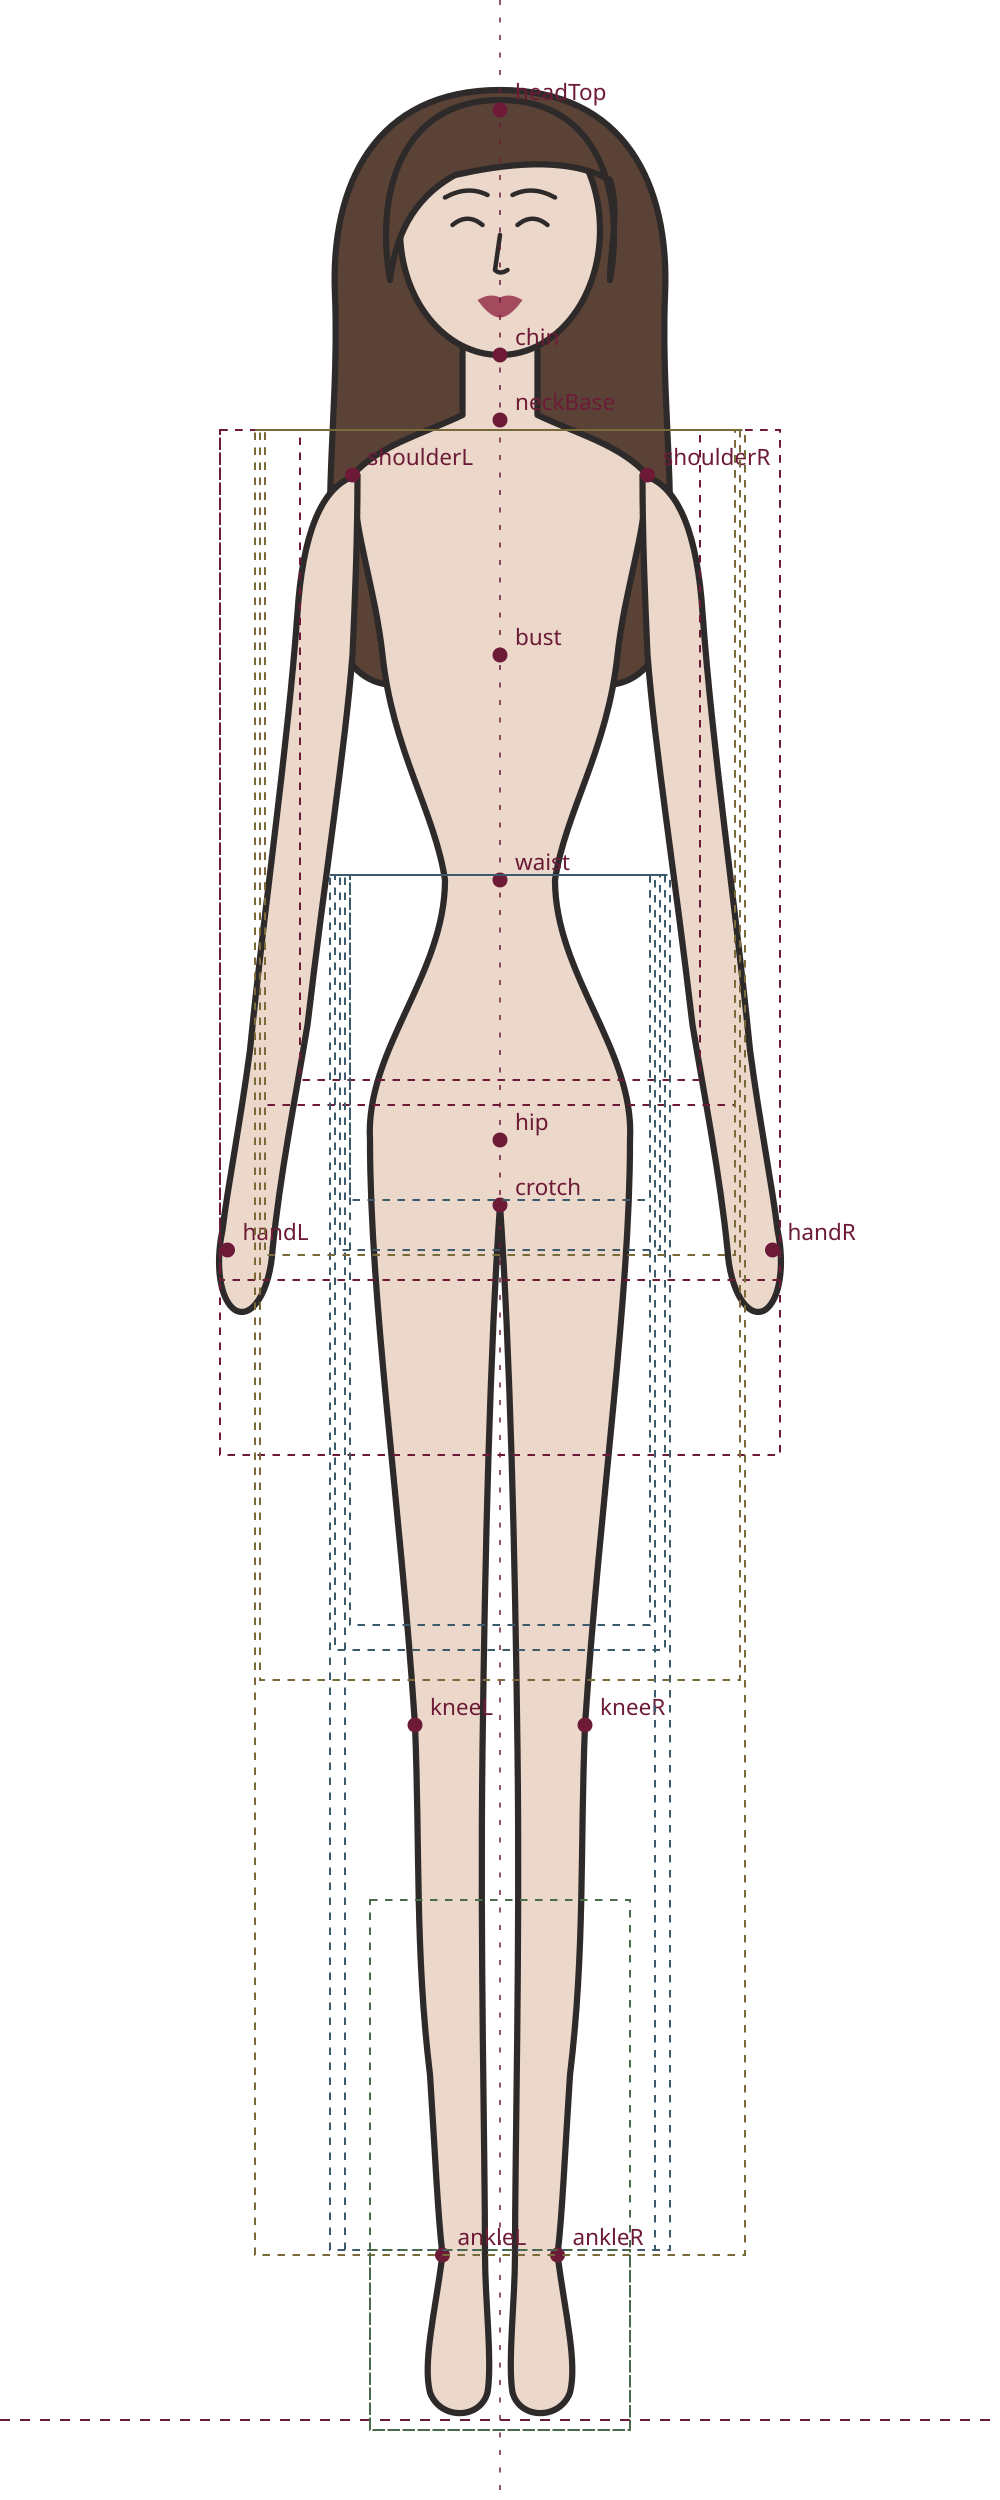
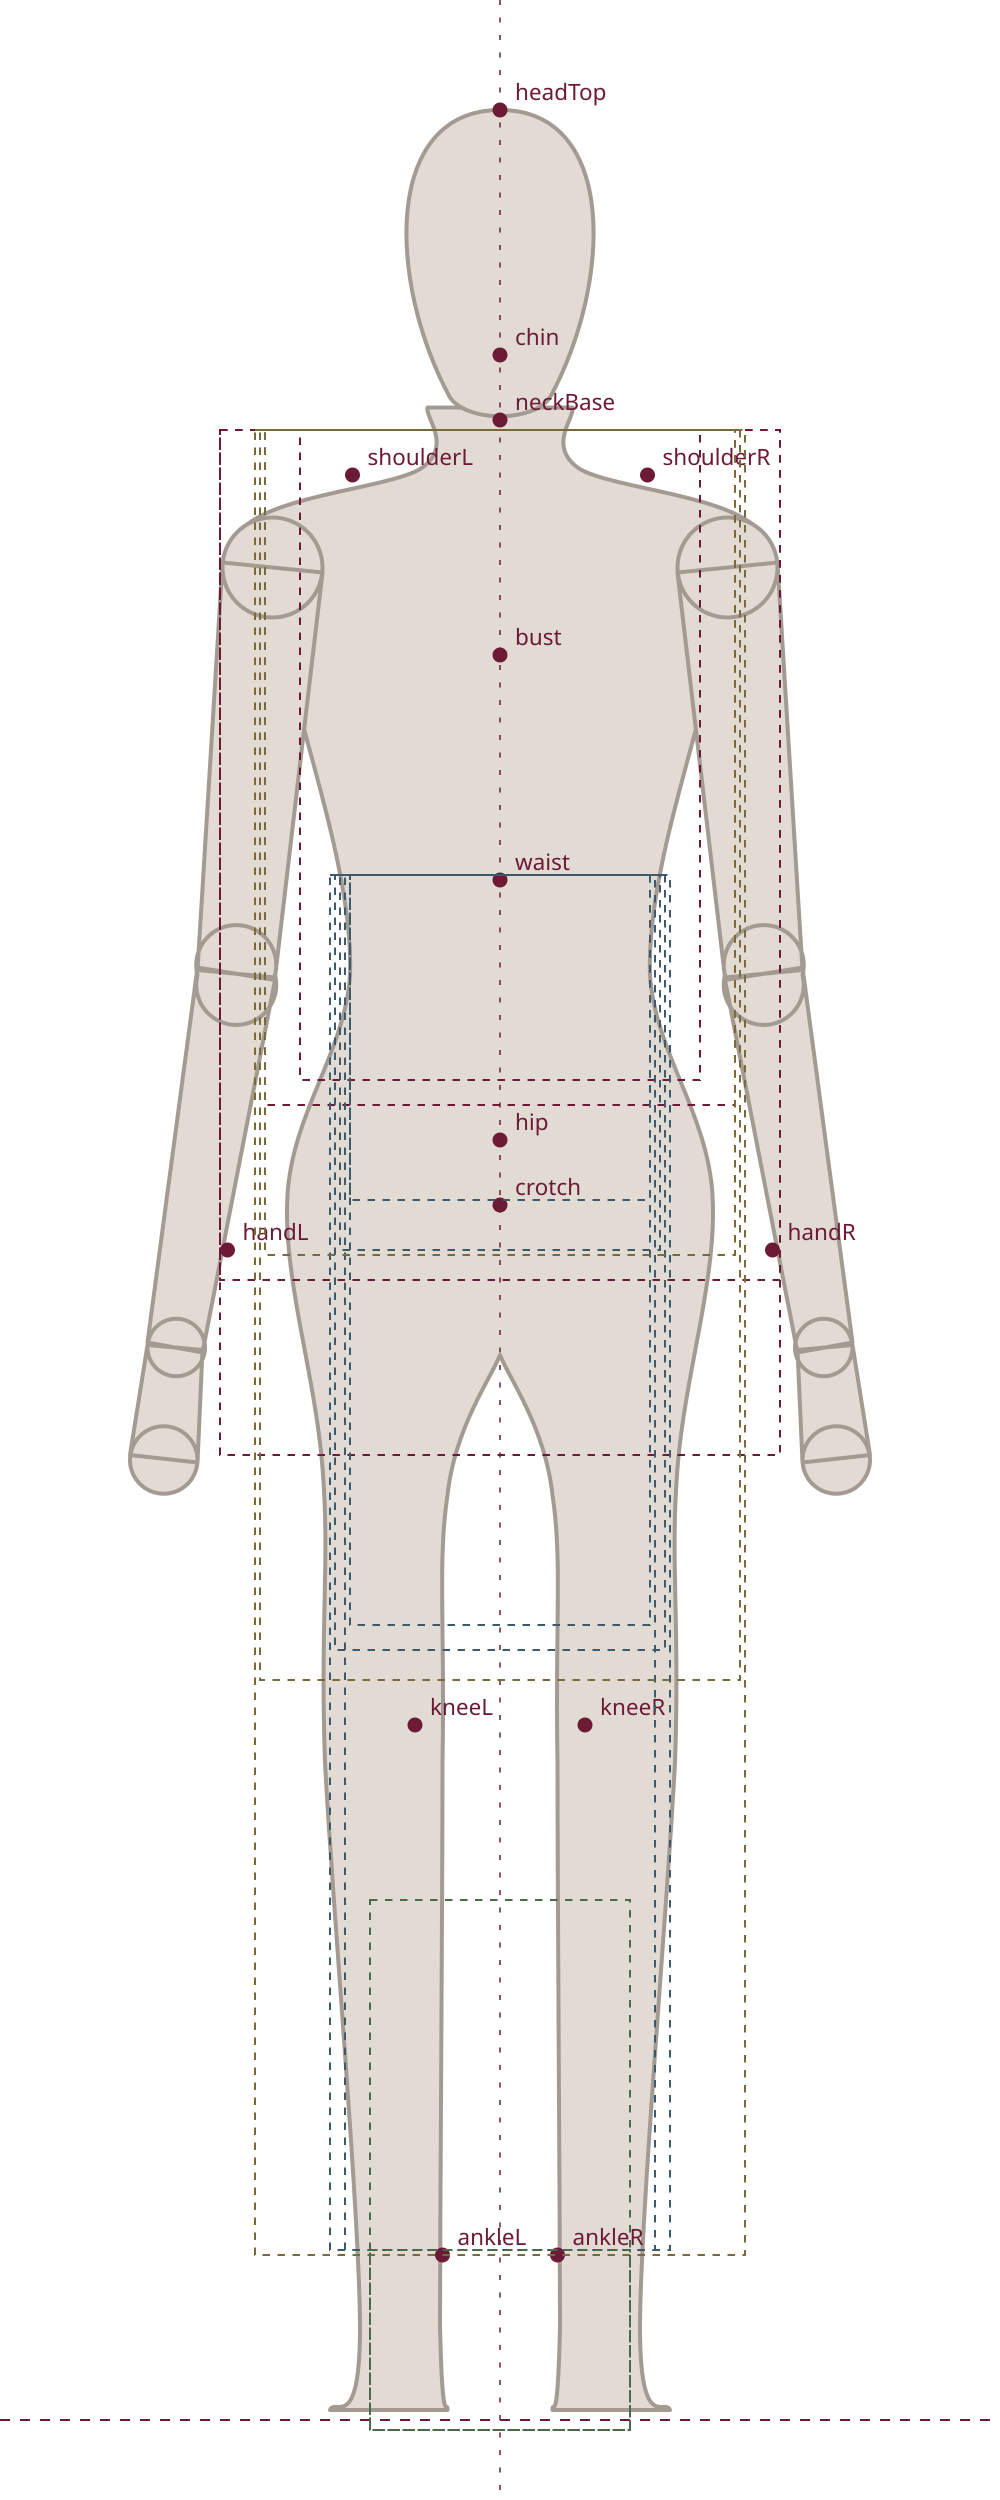
<svg xmlns="http://www.w3.org/2000/svg" viewBox="0 0 400 1000" width="400" height="1000">
  <rect width="400" height="1000" fill="#fff" />
-   <path d="M200 36 C150 36 132 74 134 118 C136 170 126 215 138 262 C150 282 176 276 184 250 L216 250 C224 276 250 282 262 262 C274 215 264 170 266 118 C268 74 250 36 200 36 Z" fill="#5A4336" stroke="#2F2A2A" stroke-width="2.5" stroke-linejoin="round" stroke-linecap="round" />
-   <path d="M215 128 L215 166 C232 174 248 178 259 190 C258 215 250 235 247 262 C243 300 226 325 222 352 C222 390 254 420 252 456 C252 520 240 600 234 690 C232 740 234 780 228 830 C226 860 225 885 223 902 C226 925 231 945 228 957 C224 968 208 968 205 957 C203 945 206 920 206 902 C206 860 208 780 207 700 C206 620 204 540 200 482 C196 540 194 620 193 700 C192 780 194 860 194 902 C194 920 197 945 195 957 C192 968 176 968 172 957 C169 945 174 925 177 902 C175 885 174 860 172 830 C166 780 168 740 166 690 C160 600 148 520 148 456 C146 420 178 390 178 352 C174 325 157 300 153 262 C150 235 142 215 141 190 C152 178 168 174 185 166 L185 128 Z" fill="#EBD8CB" stroke="#2F2A2A" stroke-width="2.5" stroke-linejoin="round" stroke-linecap="round" />
-   <path d="M200 44 C225 44 240 66 240 92 C240 120 222 142 200 142 C178 142 160 120 160 92 C160 66 175 44 200 44 Z" fill="#EBD8CB" stroke="#2F2A2A" stroke-width="2.5" stroke-linejoin="round" stroke-linecap="round" />
-   <path d="M181 90 Q187 85 193 90" fill="none" stroke="#2F2A2A" stroke-width="1.8" stroke-linejoin="round" stroke-linecap="round" />
-   <path d="M207 90 Q213 85 219 90" fill="none" stroke="#2F2A2A" stroke-width="1.8" stroke-linejoin="round" stroke-linecap="round" />
-   <path d="M178 79 Q187 74 195 78" fill="none" stroke="#2F2A2A" stroke-width="1.8" stroke-linejoin="round" stroke-linecap="round" />
-   <path d="M205 78 Q213 74 222 79" fill="none" stroke="#2F2A2A" stroke-width="1.8" stroke-linejoin="round" stroke-linecap="round" />
-   <path d="M200 94 L198 108 Q200 110 203 108" fill="none" stroke="#2F2A2A" stroke-width="1.8" stroke-linejoin="round" stroke-linecap="round" />
-   <path d="M191 120 Q196 117 200 119 Q204 117 209 120 Q204 127 200 127 Q196 127 191 120 Z" fill="#A34A5E" />
-   <path d="M143 190 C128 194 121 215 119 245 C115 300 106 360 100 420 C96 450 91 475 89 492 C86 506 88 520 94 524 C101 528 108 516 109 500 C112 470 118 440 123 410 C130 350 138 300 141 262 C142 240 143 215 143 190 Z" fill="#EBD8CB" stroke="#2F2A2A" stroke-width="2.5" stroke-linejoin="round" stroke-linecap="round" />
-   <path d="M257 190 C272 194 279 215 281 245 C285 300 294 360 300 420 C304 450 309 475 311 492 C314 506 312 520 306 524 C299 528 292 516 291 500 C288 470 282 440 277 410 C270 350 262 300 259 262 C258 240 257 215 257 190 Z" fill="#EBD8CB" stroke="#2F2A2A" stroke-width="2.5" stroke-linejoin="round" stroke-linecap="round" />
-   <path d="M200 40 C160 40 150 78 156 112 C158 96 164 80 182 70 C200 66 226 62 244 72 C248 84 244 100 244 112 C250 78 240 40 200 40 Z" fill="#5A4336" stroke="#2F2A2A" stroke-width="2.5" stroke-linejoin="round" stroke-linecap="round" />
+   <path d="M171 163 C170 167 181 178 169 187 C156 196 101 198 94 216 C86 234 114 264 122 293 C130 323 141 360 140 390 C138 421 117 445 115 478 C113 511 126 549 129 587 C132 625 128 647 130 705 C133 762 144 888 144 931 C144 974 134 959 132 964 L179 964 L179 964 C179 959 177 974 176 931 C176 888 177 760 177 705 C178 649 175 625 179 598 C182 571 196 552 200 542 L200 542 C204 552 218 571 221 598 C225 625 222 649 223 705 C223 760 224 888 224 931 C223 974 221 959 221 964 L268 964 L268 964 C266 959 256 974 256 931 C256 888 267 762 270 705 C272 647 268 625 271 587 C274 549 287 511 285 478 C283 445 262 421 260 390 C259 360 270 323 278 293 C286 264 314 234 306 216 C299 198 244 196 231 187 C219 178 230 167 229 163 Z" fill="#E2DBD4" stroke="#A39A92" stroke-width="1.6" stroke-linejoin="round" stroke-linecap="round" />
+   <path d="M200 44 C247 44 245 113 220 159 C213 169 187 169 180 159 C155 113 153 44 200 44 Z" fill="#E2DBD4" stroke="#A39A92" stroke-width="1.6" stroke-linejoin="round" stroke-linecap="round" />
+   <path d="M89 225 L79 388 L110 391 L129 229 Z M89 227 A20 20 0 1 0 129 227 A20 20 0 1 0 89 227 Z M79 390 A16 16 0 1 0 110 390 A16 16 0 1 0 79 390 Z M79 387 L59 537 L81 541 L110 392 Z M79 390 A16 16 0 1 0 110 390 A16 16 0 1 0 79 390 Z M59 539 A11 11 0 1 0 82 539 A11 11 0 1 0 59 539 Z M59 538 L52 582 L79 585 L81 540 Z M59 539 A11 11 0 1 0 82 539 A11 11 0 1 0 59 539 Z M52 584 A13 13 0 1 0 79 584 A13 13 0 1 0 52 584 Z" fill="#E2DBD4" stroke="#A39A92" stroke-width="1.6" stroke-linejoin="round" stroke-linecap="round" />
+   <path d="M271 229 L290 391 L321 388 L311 225 Z M271 227 A20 20 0 1 0 311 227 A20 20 0 1 0 271 227 Z M290 390 A16 16 0 1 0 321 390 A16 16 0 1 0 290 390 Z M290 392 L319 541 L341 537 L321 387 Z M290 390 A16 16 0 1 0 321 390 A16 16 0 1 0 290 390 Z M318 539 A11 11 0 1 0 341 539 A11 11 0 1 0 318 539 Z M319 540 L321 585 L348 582 L341 538 Z M318 539 A11 11 0 1 0 341 539 A11 11 0 1 0 318 539 Z M321 584 A13 13 0 1 0 348 584 A13 13 0 1 0 321 584 Z" fill="#E2DBD4" stroke="#A39A92" stroke-width="1.6" stroke-linejoin="round" stroke-linecap="round" />
  <circle cx="200" cy="44" r="3" fill="#6D1A36" />
  <text x="206" y="40" font-size="9" fill="#6D1A36" font-family="sans-serif">headTop</text>
  <circle cx="200" cy="142" r="3" fill="#6D1A36" />
  <text x="206" y="138" font-size="9" fill="#6D1A36" font-family="sans-serif">chin</text>
  <circle cx="200" cy="168" r="3" fill="#6D1A36" />
  <text x="206" y="164" font-size="9" fill="#6D1A36" font-family="sans-serif">neckBase</text>
  <circle cx="141" cy="190" r="3" fill="#6D1A36" />
  <text x="147" y="186" font-size="9" fill="#6D1A36" font-family="sans-serif">shoulderL</text>
  <circle cx="259" cy="190" r="3" fill="#6D1A36" />
  <text x="265" y="186" font-size="9" fill="#6D1A36" font-family="sans-serif">shoulderR</text>
  <circle cx="200" cy="262" r="3" fill="#6D1A36" />
  <text x="206" y="258" font-size="9" fill="#6D1A36" font-family="sans-serif">bust</text>
  <circle cx="200" cy="352" r="3" fill="#6D1A36" />
  <text x="206" y="348" font-size="9" fill="#6D1A36" font-family="sans-serif">waist</text>
  <circle cx="200" cy="456" r="3" fill="#6D1A36" />
  <text x="206" y="452" font-size="9" fill="#6D1A36" font-family="sans-serif">hip</text>
  <circle cx="200" cy="482" r="3" fill="#6D1A36" />
  <text x="206" y="478" font-size="9" fill="#6D1A36" font-family="sans-serif">crotch</text>
  <circle cx="166" cy="690" r="3" fill="#6D1A36" />
  <text x="172" y="686" font-size="9" fill="#6D1A36" font-family="sans-serif">kneeL</text>
  <circle cx="234" cy="690" r="3" fill="#6D1A36" />
  <text x="240" y="686" font-size="9" fill="#6D1A36" font-family="sans-serif">kneeR</text>
  <circle cx="177" cy="902" r="3" fill="#6D1A36" />
  <text x="183" y="898" font-size="9" fill="#6D1A36" font-family="sans-serif">ankleL</text>
  <circle cx="223" cy="902" r="3" fill="#6D1A36" />
  <text x="229" y="898" font-size="9" fill="#6D1A36" font-family="sans-serif">ankleR</text>
  <circle cx="91" cy="500" r="3" fill="#6D1A36" />
  <text x="97" y="496" font-size="9" fill="#6D1A36" font-family="sans-serif">handL</text>
  <circle cx="309" cy="500" r="3" fill="#6D1A36" />
  <text x="315" y="496" font-size="9" fill="#6D1A36" font-family="sans-serif">handR</text>
  <line x1="0" y1="968" x2="400" y2="968" stroke="#6D1A36" stroke-width="0.8" stroke-dasharray="4 4" />
  <line x1="200" y1="0" x2="200" y2="1000" stroke="#6D1A36" stroke-width="0.6" stroke-dasharray="2 5" />
  <rect x="120" y="172" width="160" height="260" fill="none" stroke="#6D1A36" stroke-width="0.8" stroke-dasharray="3 3" />
  <rect x="106" y="172" width="188" height="270" fill="none" stroke="#6D1A36" stroke-width="0.8" stroke-dasharray="3 3" />
  <rect x="88" y="172" width="224" height="340" fill="none" stroke="#6D1A36" stroke-width="0.8" stroke-dasharray="3 3" />
  <rect x="88" y="172" width="224" height="410" fill="none" stroke="#6D1A36" stroke-width="0.8" stroke-dasharray="3 3" />
  <rect x="140" y="350" width="120" height="130" fill="none" stroke="#3C5A6B" stroke-width="0.8" stroke-dasharray="3 3" />
  <rect x="136" y="350" width="128" height="150" fill="none" stroke="#3C5A6B" stroke-width="0.8" stroke-dasharray="3 3" />
  <rect x="134" y="350" width="132" height="310" fill="none" stroke="#3C5A6B" stroke-width="0.8" stroke-dasharray="3 3" />
  <rect x="132" y="350" width="136" height="550" fill="none" stroke="#3C5A6B" stroke-width="0.8" stroke-dasharray="3 3" />
  <rect x="140" y="350" width="120" height="300" fill="none" stroke="#3C5A6B" stroke-width="0.8" stroke-dasharray="3 3" />
  <rect x="138" y="350" width="124" height="550" fill="none" stroke="#3C5A6B" stroke-width="0.8" stroke-dasharray="3 3" />
  <rect x="106" y="172" width="188" height="330" fill="none" stroke="#7A6A3A" stroke-width="0.8" stroke-dasharray="3 3" />
  <rect x="104" y="172" width="192" height="500" fill="none" stroke="#7A6A3A" stroke-width="0.8" stroke-dasharray="3 3" />
  <rect x="102" y="172" width="196" height="730" fill="none" stroke="#7A6A3A" stroke-width="0.8" stroke-dasharray="3 3" />
  <rect x="148" y="900" width="104" height="72" fill="none" stroke="#4A6B4A" stroke-width="0.8" stroke-dasharray="3 3" />
  <rect x="148" y="760" width="104" height="212" fill="none" stroke="#4A6B4A" stroke-width="0.8" stroke-dasharray="3 3" />
</svg>
